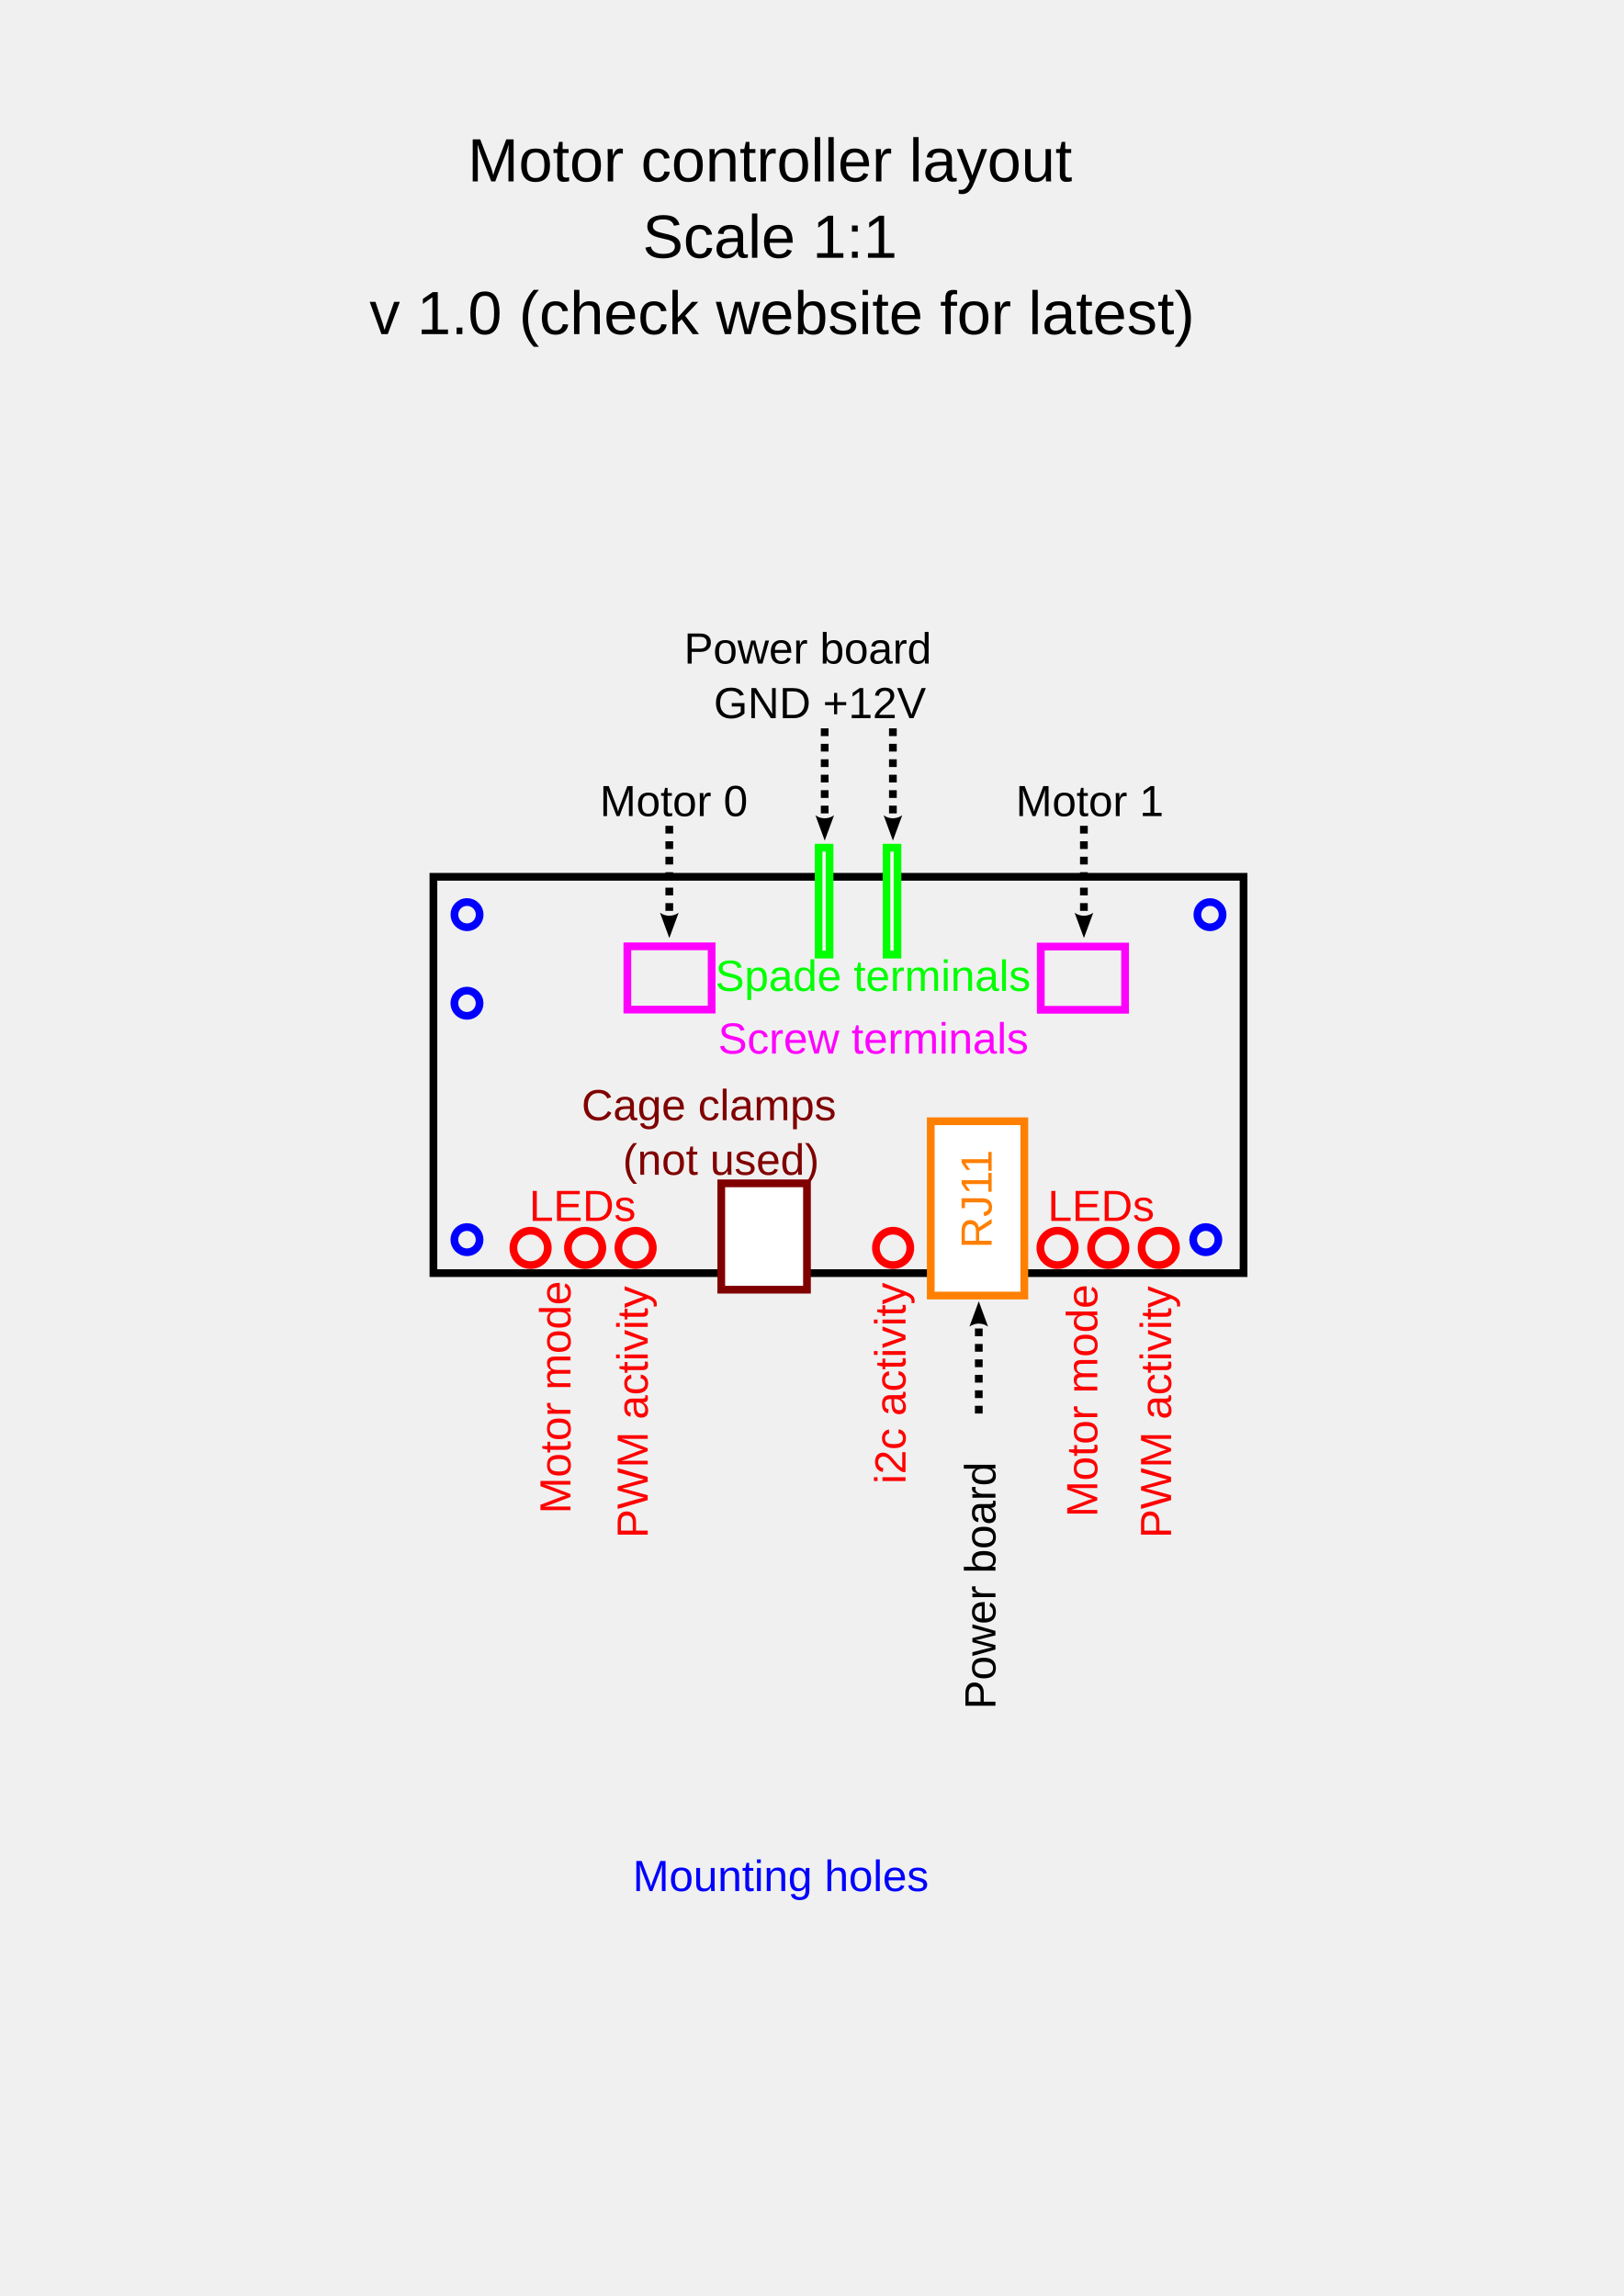
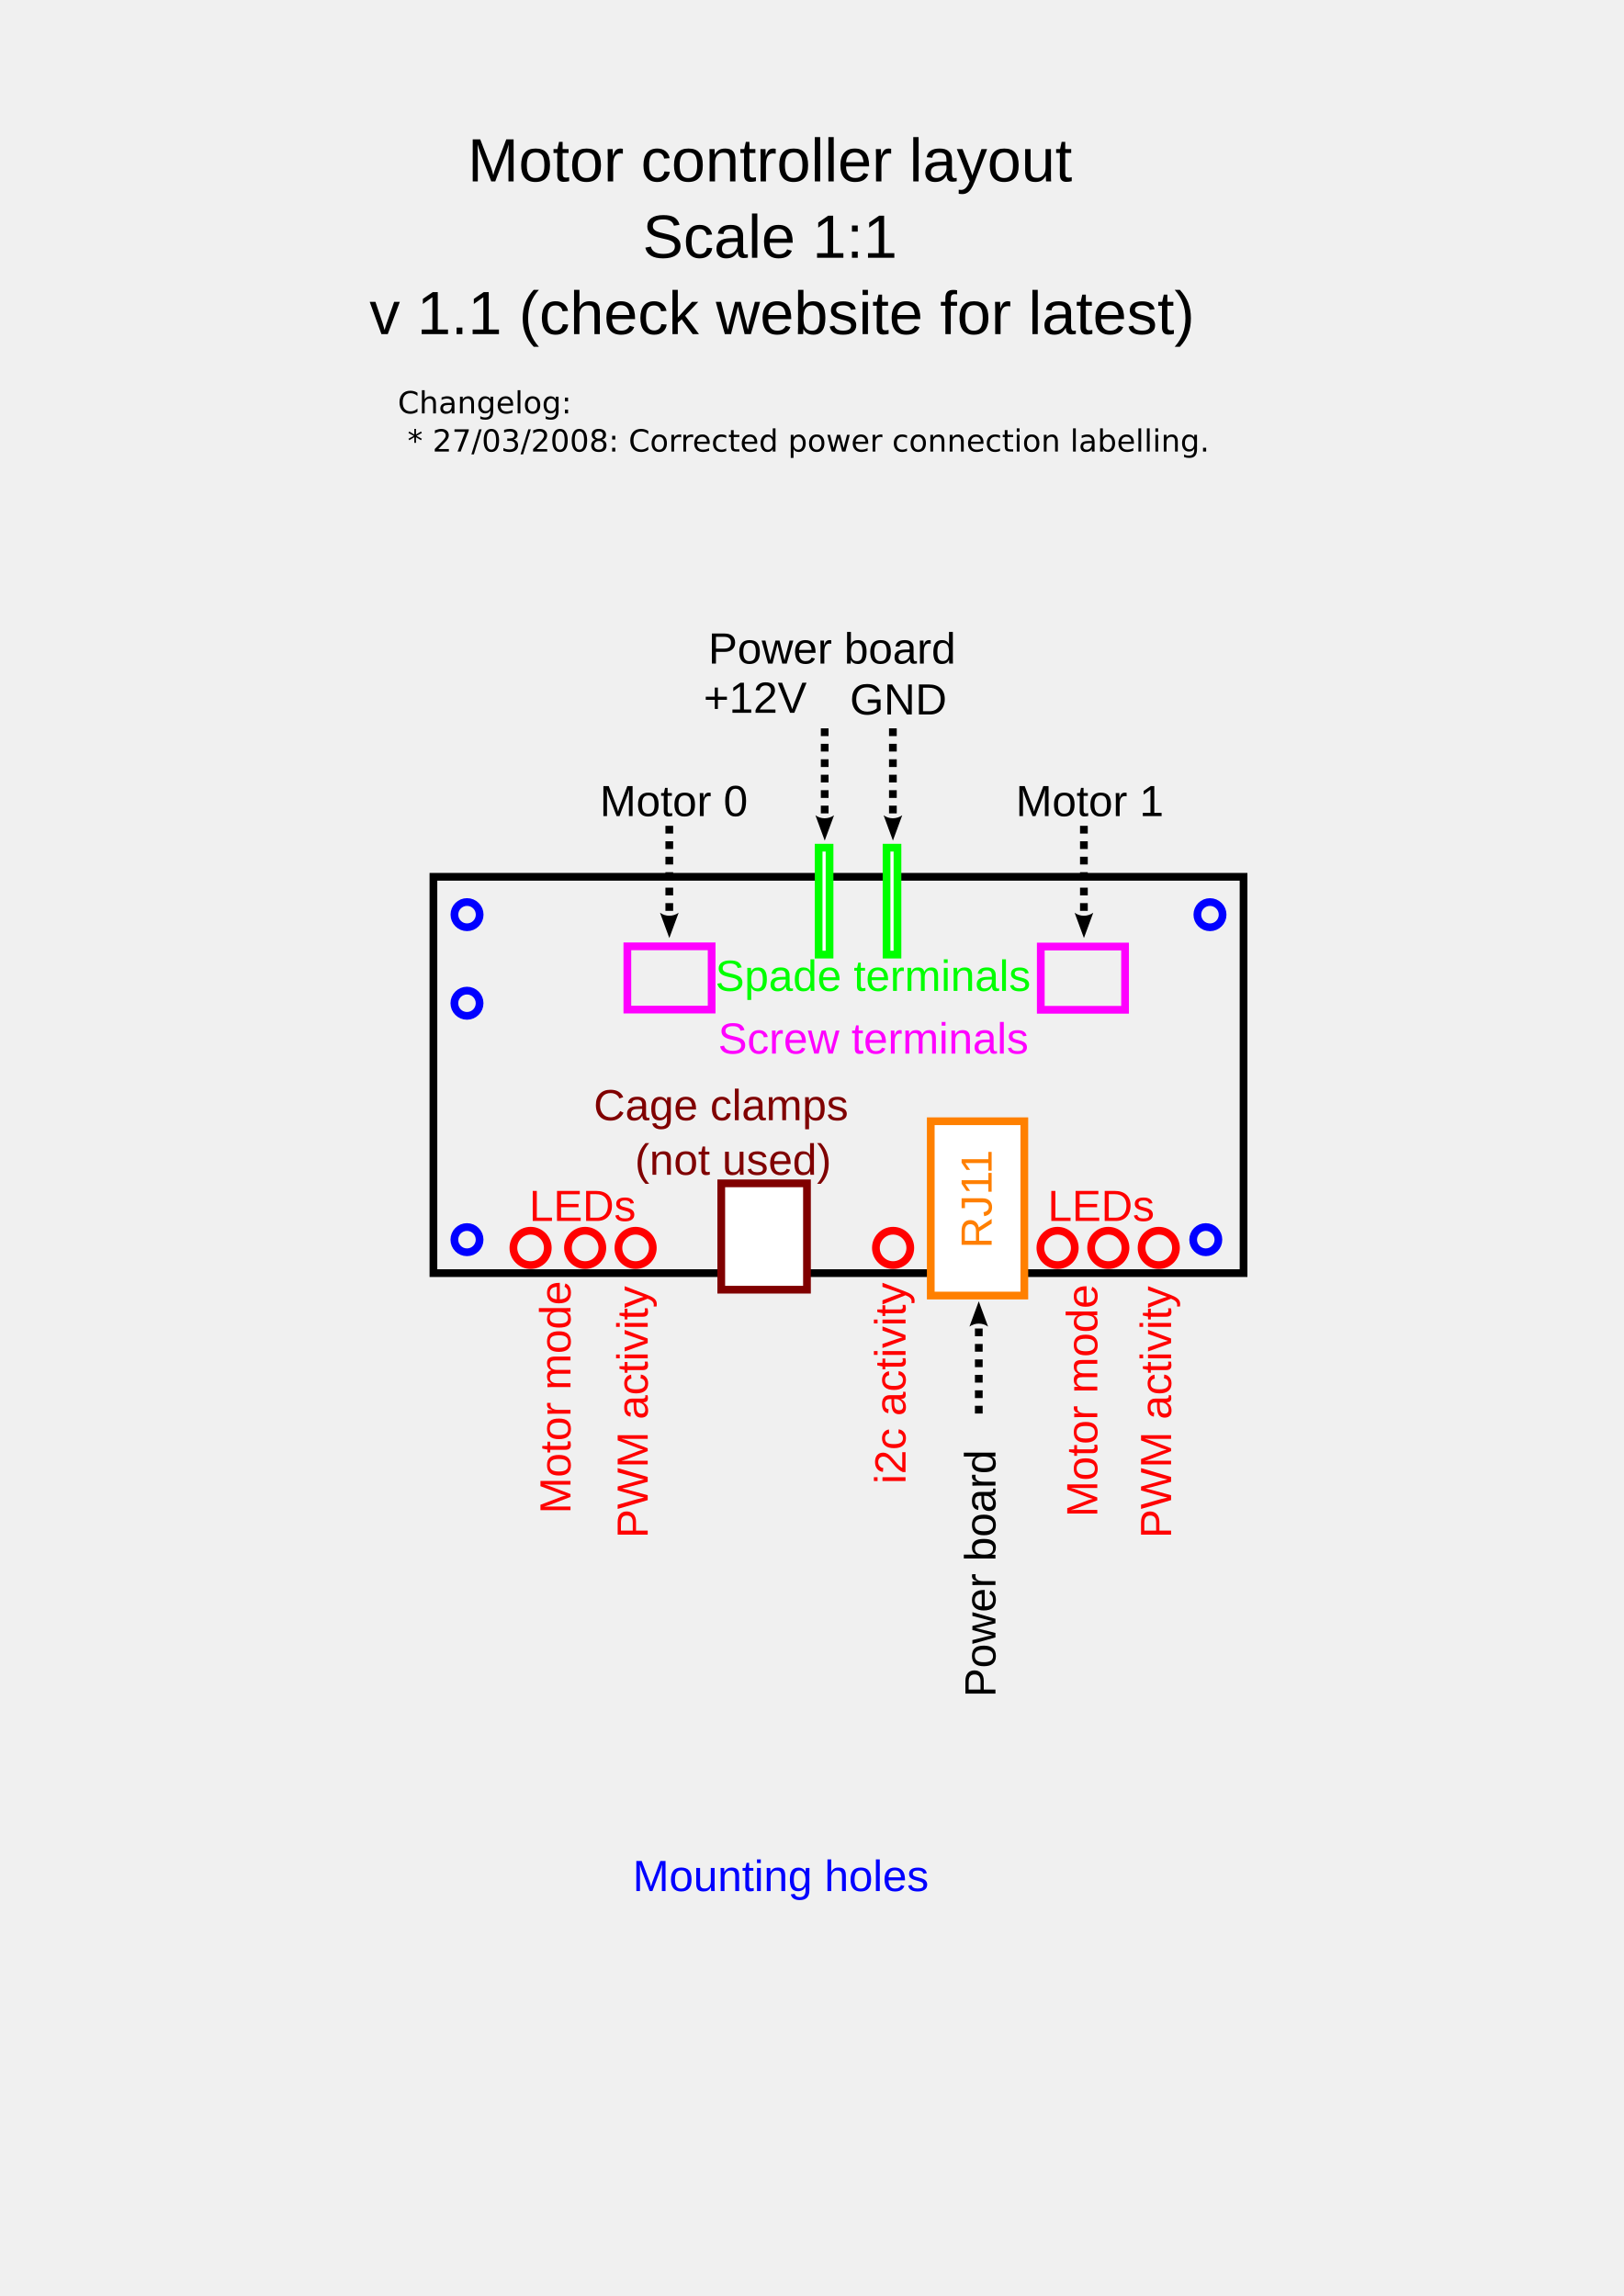
<svg xmlns="http://www.w3.org/2000/svg" width="744.094" height="1052.362" id="svg2" version="1.0">
  <defs id="defs4">
    <marker orient="auto" refY="0.0" refX="0.0" id="Arrow2Send" style="overflow:visible;">
      <path id="path8050" style="font-size:12.0;fill-rule:evenodd;stroke-width:0.625;stroke-linejoin:round;" d="M 8.719,4.034 L -2.207,0.016 L 8.719,-4.002 C 6.973,-1.63 6.983,1.616 8.719,4.034 z " transform="scale(0.3) rotate(180) translate(-2.3,0)" />
    </marker>
    <marker orient="auto" refY="0.0" refX="0.0" id="Arrow2Sstart" style="overflow:visible">
      <path id="path8047" style="font-size:12.0;fill-rule:evenodd;stroke-width:0.625;stroke-linejoin:round" d="M 8.719,4.034 L -2.207,0.016 L 8.719,-4.002 C 6.973,-1.63 6.983,1.616 8.719,4.034 z " transform="scale(0.3) translate(-2.3,0)" />
    </marker>
  </defs>
  <g id="layer1">
-     <g id="g14851" transform="translate(-229.8097,-430.2509)">
-       <rect transform="scale(-1,1)" y="832.129" x="-799.693" height="181.652" width="371.26" id="rect15136" style="fill:none;stroke:#000000;stroke-width:3.543;stroke-miterlimit:4;stroke-dasharray:none;stroke-opacity:1" />
-       <path transform="matrix(-1.047243,0,0,1.047243,798.6999,-79.08056)" d="M 19.269 886.678 A 5.524 5.524 0 1 1  8.22,886.678 A 5.524 5.524 0 1 1  19.269 886.678 z" id="path15138" style="fill:none;stroke:#0000ff;stroke-width:3.383;stroke-miterlimit:4;stroke-dasharray:none;stroke-opacity:1" />
-       <path transform="matrix(-1.047243,0,0,1.047243,796.7775,69.87587)" d="M 19.269 886.678 A 5.524 5.524 0 1 1  8.22,886.678 A 5.524 5.524 0 1 1  19.269 886.678 z" id="path15140" style="fill:none;stroke:#0000ff;stroke-width:3.383;stroke-miterlimit:4;stroke-dasharray:none;stroke-opacity:1" />
-       <path transform="matrix(-1.047243,0,0,1.047243,458.2059,69.87588)" d="M 19.269 886.678 A 5.524 5.524 0 1 1  8.22,886.678 A 5.524 5.524 0 1 1  19.269 886.678 z" id="path15142" style="fill:none;stroke:#0000ff;stroke-width:3.383;stroke-miterlimit:4;stroke-dasharray:none;stroke-opacity:1" />
-       <path transform="matrix(-1.047243,0,0,1.047243,458.2059,-38.48824)" d="M 19.269 886.678 A 5.524 5.524 0 1 1  8.22,886.678 A 5.524 5.524 0 1 1  19.269 886.678 z" id="path15144" style="fill:none;stroke:#0000ff;stroke-width:3.383;stroke-miterlimit:4;stroke-dasharray:none;stroke-opacity:1" />
-       <path transform="matrix(-1.047243,0,0,1.047243,458.2342,-79.09367)" d="M 19.269 886.678 A 5.524 5.524 0 1 1  8.22,886.678 A 5.524 5.524 0 1 1  19.269 886.678 z" id="path15146" style="fill:none;stroke:#0000ff;stroke-width:3.383;stroke-miterlimit:4;stroke-dasharray:none;stroke-opacity:1" />
-       <rect transform="scale(-1,1)" y="818.786" x="-641.09" height="49" width="5" id="rect15148" style="fill:#ffffff;fill-opacity:1;fill-rule:evenodd;stroke:#00ff00;stroke-width:3.543;stroke-miterlimit:4;stroke-dasharray:none;stroke-dashoffset:0;stroke-opacity:1" />
-       <rect transform="scale(-1,1)" style="fill:#ffffff;fill-opacity:1;fill-rule:evenodd;stroke:#00ff00;stroke-width:3.543;stroke-miterlimit:4;stroke-dasharray:none;stroke-dashoffset:0;stroke-opacity:1" id="rect15150" width="5" height="49" x="-609.965" y="818.786" />
-       <path transform="matrix(-0.9772442,0,0,0.9772442,798.6476,-14.52556)" d="M 46.75 1040.425 A 8.062 8.062 0 1 1  30.625,1040.425 A 8.062 8.062 0 1 1  46.75 1040.425 z" id="path15152" style="fill:none;fill-opacity:1;fill-rule:evenodd;stroke:#ff0000;stroke-width:3.626;stroke-miterlimit:4;stroke-dasharray:none;stroke-dashoffset:0;stroke-opacity:1" />
-       <path style="fill:none;fill-opacity:1;fill-rule:evenodd;stroke:#ff0000;stroke-width:3.626;stroke-miterlimit:4;stroke-dasharray:none;stroke-dashoffset:0;stroke-opacity:1" id="path15154" d="M 46.75 1040.425 A 8.062 8.062 0 1 1  30.625,1040.425 A 8.062 8.062 0 1 1  46.75 1040.425 z" transform="matrix(-0.9772442,0,0,0.9772442,775.5226,-14.52556)" />
-       <path transform="matrix(-0.9772442,0,0,0.9772442,752.2726,-14.52556)" d="M 46.75 1040.425 A 8.062 8.062 0 1 1  30.625,1040.425 A 8.062 8.062 0 1 1  46.75 1040.425 z" id="path15156" style="fill:none;fill-opacity:1;fill-rule:evenodd;stroke:#ff0000;stroke-width:3.626;stroke-miterlimit:4;stroke-dasharray:none;stroke-dashoffset:0;stroke-opacity:1" />
-       <path style="fill:none;fill-opacity:1;fill-rule:evenodd;stroke:#ff0000;stroke-width:3.626;stroke-miterlimit:4;stroke-dasharray:none;stroke-dashoffset:0;stroke-opacity:1" id="path15158" d="M 46.75 1040.425 A 8.062 8.062 0 1 1  30.625,1040.425 A 8.062 8.062 0 1 1  46.75 1040.425 z" transform="matrix(-0.9772442,0,0,0.9772442,676.8976,-14.52556)" />
-       <path transform="matrix(-0.9772442,0,0,0.9772442,558.8976,-14.52556)" d="M 46.75 1040.425 A 8.062 8.062 0 1 1  30.625,1040.425 A 8.062 8.062 0 1 1  46.75 1040.425 z" id="path15160" style="fill:none;fill-opacity:1;fill-rule:evenodd;stroke:#ff0000;stroke-width:3.626;stroke-miterlimit:4;stroke-dasharray:none;stroke-dashoffset:0;stroke-opacity:1" />
-       <path style="fill:none;fill-opacity:1;fill-rule:evenodd;stroke:#ff0000;stroke-width:3.626;stroke-miterlimit:4;stroke-dasharray:none;stroke-dashoffset:0;stroke-opacity:1" id="path15162" d="M 46.75 1040.425 A 8.062 8.062 0 1 1  30.625,1040.425 A 8.062 8.062 0 1 1  46.75 1040.425 z" transform="matrix(-0.9772442,0,0,0.9772442,535.7726,-14.52556)" />
-       <path transform="matrix(-0.9772442,0,0,0.9772442,510.7726,-14.52556)" d="M 46.75 1040.425 A 8.062 8.062 0 1 1  30.625,1040.425 A 8.062 8.062 0 1 1  46.75 1040.425 z" id="path15164" style="fill:none;fill-opacity:1;fill-rule:evenodd;stroke:#ff0000;stroke-width:3.626;stroke-miterlimit:4;stroke-dasharray:none;stroke-dashoffset:0;stroke-opacity:1" />
-       <rect transform="scale(-1,1)" y="972.63" x="-599.622" height="48.745" width="39.281" id="rect15166" style="fill:#ffffff;fill-opacity:1;fill-rule:evenodd;stroke:#800000;stroke-width:3.543;stroke-miterlimit:4;stroke-dasharray:none;stroke-dashoffset:0;stroke-opacity:1" />
-       <rect transform="scale(-1,1)" y="864.093" x="-745.393" height="28.991" width="38.626" id="rect15170" style="fill:none;fill-opacity:1;fill-rule:evenodd;stroke:#ff00ff;stroke-width:3.543;stroke-miterlimit:4;stroke-dasharray:none;stroke-dashoffset:0;stroke-opacity:1" />
-       <rect transform="scale(-1,1)" y="864.004" x="-555.933" height="28.991" width="38.626" id="rect15172" style="fill:none;fill-opacity:1;fill-rule:evenodd;stroke:#ff00ff;stroke-width:3.543;stroke-miterlimit:4;stroke-dasharray:none;stroke-dashoffset:0;stroke-opacity:1" />
-       <text id="text15174" y="913.16" x="558.891" style="font-size:20px;font-style:normal;font-variant:normal;font-weight:normal;font-stretch:normal;text-align:start;line-height:125%;writing-mode:lr-tb;text-anchor:start;fill:#ff00ff;fill-opacity:1;stroke:none;stroke-width:1px;stroke-linecap:butt;stroke-linejoin:miter;stroke-opacity:1;font-family:Arial" xml:space="preserve">
-         <tspan y="913.16" x="558.891" id="tspan15176">Screw terminals </tspan>
-       </text>
-       <text id="text15178" y="884.429" x="557.614" style="font-size:20px;font-style:normal;font-variant:normal;font-weight:normal;font-stretch:normal;text-align:start;line-height:125%;writing-mode:lr-tb;text-anchor:start;fill:#00ff00;fill-opacity:1;stroke:none;stroke-width:1px;stroke-linecap:butt;stroke-linejoin:miter;stroke-opacity:1;font-family:Arial" xml:space="preserve">
-         <tspan y="884.429" x="557.614" id="tspan15180">Spade terminals</tspan>
-       </text>
-       <text xml:space="preserve" style="font-size:20px;font-style:normal;font-variant:normal;font-weight:normal;font-stretch:normal;text-align:start;line-height:125%;writing-mode:lr-tb;text-anchor:start;fill:#ff0000;fill-opacity:1;stroke:none;stroke-width:1px;stroke-linecap:butt;stroke-linejoin:miter;stroke-opacity:1;font-family:Arial" x="472.309" y="989.869" id="text15182">
-         <tspan id="tspan15184" x="472.309" y="989.869">LEDs</tspan>
-       </text>
-       <text id="text15186" y="989.869" x="709.956" style="font-size:20px;font-style:normal;font-variant:normal;font-weight:normal;font-stretch:normal;text-align:start;line-height:125%;writing-mode:lr-tb;text-anchor:start;fill:#ff0000;fill-opacity:1;stroke:none;stroke-width:1px;stroke-linecap:butt;stroke-linejoin:miter;stroke-opacity:1;font-family:Arial" xml:space="preserve">
-         <tspan y="989.869" x="709.956" id="tspan15188">LEDs</tspan>
-       </text>
-       <path id="path15190" d="M 638.992,764.089 L 638.992,810.742" style="fill:none;fill-rule:evenodd;stroke:#000000;stroke-width:3.543;stroke-linecap:butt;stroke-linejoin:miter;marker-end:url(#Arrow2Send);stroke-miterlimit:4;stroke-dasharray:3.543, 3.543;stroke-dashoffset:0;stroke-opacity:1" />
-       <path style="fill:none;fill-rule:evenodd;stroke:#000000;stroke-width:3.543;stroke-linecap:butt;stroke-linejoin:miter;marker-end:url(#Arrow2Send);stroke-miterlimit:4;stroke-dasharray:3.543, 3.543;stroke-dashoffset:0;stroke-opacity:1" d="M 607.742,764.089 L 607.742,810.742" id="path15192" />
-       <path id="path15194" d="M 726.525,808.762 L 726.525,855.415" style="fill:none;fill-rule:evenodd;stroke:#000000;stroke-width:3.543;stroke-linecap:butt;stroke-linejoin:miter;marker-end:url(#Arrow2Send);stroke-miterlimit:4;stroke-dasharray:3.543, 3.543;stroke-dashoffset:0;stroke-opacity:1" />
-       <path style="fill:none;fill-rule:evenodd;stroke:#000000;stroke-width:3.543;stroke-linecap:butt;stroke-linejoin:miter;marker-end:url(#Arrow2Send);stroke-miterlimit:4;stroke-dasharray:3.543, 3.543;stroke-dashoffset:0;stroke-opacity:1" d="M 536.525,808.762 L 536.525,855.415" id="path15196" />
-       <rect transform="scale(-1,1)" y="944.167" x="-699.23" height="79.895" width="42.882" id="rect15200" style="fill:#ffffff;fill-opacity:1;fill-rule:evenodd;stroke:#ff8000;stroke-width:3.543;stroke-miterlimit:4;stroke-dasharray:none;stroke-dashoffset:0;stroke-opacity:1" />
-       <path style="fill:none;fill-rule:evenodd;stroke:#000000;stroke-width:3.543;stroke-linecap:butt;stroke-linejoin:miter;marker-end:url(#Arrow2Send);stroke-miterlimit:4;stroke-dasharray:3.543, 3.543;stroke-dashoffset:0;stroke-opacity:1" d="M 678.361,1078.135 L 678.361,1031.482" id="path15202" />
-       <text transform="matrix(0,-1,1,0,0,0)" id="text15204" y="684.249" x="-1002.444" style="font-size:20px;font-style:normal;font-variant:normal;font-weight:normal;font-stretch:normal;text-align:start;line-height:125%;writing-mode:lr-tb;text-anchor:start;fill:#ff7f00;fill-opacity:1;stroke:none;stroke-width:1px;stroke-linecap:butt;stroke-linejoin:miter;stroke-opacity:1;font-family:Arial" xml:space="preserve">
-         <tspan y="684.249" x="-1002.444" id="tspan15206">RJ11</tspan>
-       </text>
-       <text id="text15212" y="943.7" x="579.674" style="font-size:20px;font-style:normal;font-variant:normal;font-weight:normal;font-stretch:normal;text-align:center;line-height:125%;writing-mode:lr-tb;text-anchor:middle;fill:#800000;fill-opacity:1;stroke:none;stroke-width:1px;stroke-linecap:butt;stroke-linejoin:miter;stroke-opacity:1;font-family:Arial" xml:space="preserve">
-         <tspan y="943.7" x="579.674" id="tspan15214">Cage clamps</tspan>
-         <tspan id="tspan15392" y="968.7" x="579.674">(not used)</tspan>
-       </text>
-       <text id="text15220" y="734.393" x="625" style="font-size:20px;font-style:normal;font-variant:normal;font-weight:normal;font-stretch:normal;text-align:center;line-height:125%;writing-mode:lr-tb;text-anchor:middle;fill:#000000;fill-opacity:1;stroke:none;stroke-width:1px;stroke-linecap:butt;stroke-linejoin:miter;stroke-opacity:1;font-family:Arial" xml:space="preserve">
-         <tspan y="734.393" x="625" id="tspan15222">Power board</tspan>
-         <tspan id="tspan15230" y="759.393" x="625">GND +12V</tspan>
-       </text>
-       <text id="text15232" y="804.31" x="504.688" style="font-size:20px;font-style:normal;font-variant:normal;font-weight:normal;font-stretch:normal;text-align:start;line-height:125%;writing-mode:lr-tb;text-anchor:start;fill:#000000;fill-opacity:1;stroke:none;stroke-width:1px;stroke-linecap:butt;stroke-linejoin:miter;stroke-opacity:1;font-family:Arial" xml:space="preserve">
-         <tspan y="804.31" x="504.688" id="tspan15234">Motor 0</tspan>
-       </text>
-       <text id="text15236" y="804.315" x="695.312" style="font-size:20px;font-style:normal;font-variant:normal;font-weight:normal;font-stretch:normal;text-align:start;line-height:125%;writing-mode:lr-tb;text-anchor:start;fill:#000000;fill-opacity:1;stroke:none;stroke-width:1px;stroke-linecap:butt;stroke-linejoin:miter;stroke-opacity:1;font-family:Arial" xml:space="preserve">
-         <tspan y="804.315" x="695.312" id="tspan15238">Motor 1</tspan>
-       </text>
-       <text transform="matrix(0,-1,1,0,0,0)" id="text15240" y="685.991" x="-1137.553" style="font-size:20px;font-style:normal;font-variant:normal;font-weight:normal;font-stretch:normal;text-align:center;line-height:125%;writing-mode:lr-tb;text-anchor:middle;fill:#000000;fill-opacity:1;stroke:none;stroke-width:1px;stroke-linecap:butt;stroke-linejoin:miter;stroke-opacity:1;font-family:Arial" xml:space="preserve">
-         <tspan id="tspan15252" y="685.991" x="-1137.553">Power board</tspan>
-       </text>
-       <text transform="matrix(0,-1,1,0,0,0)" id="text15254" y="526.636" x="-1135.297" style="font-size:20px;font-style:normal;font-variant:normal;font-weight:normal;font-stretch:normal;text-align:start;line-height:125%;writing-mode:lr-tb;text-anchor:start;fill:#ff0000;fill-opacity:1;stroke:none;stroke-width:1px;stroke-linecap:butt;stroke-linejoin:miter;stroke-opacity:1;font-family:Arial" xml:space="preserve">
-         <tspan y="526.636" x="-1135.297" id="tspan15256">PWM activity</tspan>
-       </text>
-       <text xml:space="preserve" style="font-size:20px;font-style:normal;font-variant:normal;font-weight:normal;font-stretch:normal;text-align:start;line-height:125%;writing-mode:lr-tb;text-anchor:start;fill:#ff0000;fill-opacity:1;stroke:none;stroke-width:1px;stroke-linecap:butt;stroke-linejoin:miter;stroke-opacity:1;font-family:Arial" x="-1135.297" y="766.479" id="text15260" transform="matrix(0,-1,1,0,0,0)">
-         <tspan id="tspan15262" x="-1135.297" y="766.479">PWM activity</tspan>
-       </text>
-       <text transform="matrix(0,-1,1,0,0,0)" id="text15264" y="491.25" x="-1124.061" style="font-size:20px;font-style:normal;font-variant:normal;font-weight:normal;font-stretch:normal;text-align:start;line-height:125%;writing-mode:lr-tb;text-anchor:start;fill:#ff0000;fill-opacity:1;stroke:none;stroke-width:1px;stroke-linecap:butt;stroke-linejoin:miter;stroke-opacity:1;font-family:Arial" xml:space="preserve">
-         <tspan y="491.25" x="-1124.061" id="tspan15266">Motor mode</tspan>
-       </text>
-       <text xml:space="preserve" style="font-size:20px;font-style:normal;font-variant:normal;font-weight:normal;font-stretch:normal;text-align:start;line-height:125%;writing-mode:lr-tb;text-anchor:start;fill:#ff0000;fill-opacity:1;stroke:none;stroke-width:1px;stroke-linecap:butt;stroke-linejoin:miter;stroke-opacity:1;font-family:Arial" x="-1125.624" y="732.656" id="text15268" transform="matrix(0,-1,1,0,0,0)">
-         <tspan id="tspan15270" x="-1125.624" y="732.656">Motor mode</tspan>
-       </text>
-       <text transform="matrix(0,-1,1,0,0,0)" id="text15272" y="644.78" x="-1110.414" style="font-size:20px;font-style:normal;font-variant:normal;font-weight:normal;font-stretch:normal;text-align:start;line-height:125%;writing-mode:lr-tb;text-anchor:start;fill:#ff0000;fill-opacity:1;stroke:none;stroke-width:1px;stroke-linecap:butt;stroke-linejoin:miter;stroke-opacity:1;font-family:Arial" xml:space="preserve">
-         <tspan y="644.78" x="-1110.414" id="tspan15274">i2c activity</tspan>
-       </text>
-     </g>
+     <rect style="fill:none;stroke:#000000;stroke-width:3.543;stroke-miterlimit:4;stroke-dasharray:none;stroke-opacity:1" id="rect15136" width="371.26" height="181.652" x="-569.883" y="401.878" transform="scale(-1,1)" />
+     <path style="fill:none;stroke:#0000ff;stroke-width:3.383;stroke-miterlimit:4;stroke-dasharray:none;stroke-opacity:1" id="path15138" d="M 19.269 886.678 A 5.524 5.524 0 1 1  8.22,886.678 A 5.524 5.524 0 1 1  19.269 886.678 z" transform="matrix(-1.047243,0,0,1.047243,568.8902,-509.3315)" />
+     <path style="fill:none;stroke:#0000ff;stroke-width:3.383;stroke-miterlimit:4;stroke-dasharray:none;stroke-opacity:1" id="path15140" d="M 19.269 886.678 A 5.524 5.524 0 1 1  8.22,886.678 A 5.524 5.524 0 1 1  19.269 886.678 z" transform="matrix(-1.047243,0,0,1.047243,566.9678,-360.375)" />
+     <path style="fill:none;stroke:#0000ff;stroke-width:3.383;stroke-miterlimit:4;stroke-dasharray:none;stroke-opacity:1" id="path15142" d="M 19.269 886.678 A 5.524 5.524 0 1 1  8.22,886.678 A 5.524 5.524 0 1 1  19.269 886.678 z" transform="matrix(-1.047243,0,0,1.047243,228.3962,-360.375)" />
+     <path style="fill:none;stroke:#0000ff;stroke-width:3.383;stroke-miterlimit:4;stroke-dasharray:none;stroke-opacity:1" id="path15144" d="M 19.269 886.678 A 5.524 5.524 0 1 1  8.22,886.678 A 5.524 5.524 0 1 1  19.269 886.678 z" transform="matrix(-1.047243,0,0,1.047243,228.3962,-468.7392)" />
+     <path style="fill:none;stroke:#0000ff;stroke-width:3.383;stroke-miterlimit:4;stroke-dasharray:none;stroke-opacity:1" id="path15146" d="M 19.269 886.678 A 5.524 5.524 0 1 1  8.22,886.678 A 5.524 5.524 0 1 1  19.269 886.678 z" transform="matrix(-1.047243,0,0,1.047243,228.4245,-509.3446)" />
+     <rect style="fill:#ffffff;fill-opacity:1;fill-rule:evenodd;stroke:#00ff00;stroke-width:3.543;stroke-miterlimit:4;stroke-dasharray:none;stroke-dashoffset:0;stroke-opacity:1" id="rect15148" width="5" height="49" x="-411.281" y="388.535" transform="scale(-1,1)" />
+     <rect y="388.535" x="-380.156" height="49" width="5" id="rect15150" style="fill:#ffffff;fill-opacity:1;fill-rule:evenodd;stroke:#00ff00;stroke-width:3.543;stroke-miterlimit:4;stroke-dasharray:none;stroke-dashoffset:0;stroke-opacity:1" transform="scale(-1,1)" />
+     <path style="fill:none;fill-opacity:1;fill-rule:evenodd;stroke:#ff0000;stroke-width:3.626;stroke-miterlimit:4;stroke-dasharray:none;stroke-dashoffset:0;stroke-opacity:1" id="path15152" d="M 46.75 1040.425 A 8.062 8.062 0 1 1  30.625,1040.425 A 8.062 8.062 0 1 1  46.75 1040.425 z" transform="matrix(-0.9772442,0,0,0.9772442,568.8379,-444.7765)" />
+     <path transform="matrix(-0.9772442,0,0,0.9772442,545.7129,-444.7765)" d="M 46.75 1040.425 A 8.062 8.062 0 1 1  30.625,1040.425 A 8.062 8.062 0 1 1  46.75 1040.425 z" id="path15154" style="fill:none;fill-opacity:1;fill-rule:evenodd;stroke:#ff0000;stroke-width:3.626;stroke-miterlimit:4;stroke-dasharray:none;stroke-dashoffset:0;stroke-opacity:1" />
+     <path style="fill:none;fill-opacity:1;fill-rule:evenodd;stroke:#ff0000;stroke-width:3.626;stroke-miterlimit:4;stroke-dasharray:none;stroke-dashoffset:0;stroke-opacity:1" id="path15156" d="M 46.75 1040.425 A 8.062 8.062 0 1 1  30.625,1040.425 A 8.062 8.062 0 1 1  46.75 1040.425 z" transform="matrix(-0.9772442,0,0,0.9772442,522.4629,-444.7765)" />
+     <path transform="matrix(-0.9772442,0,0,0.9772442,447.0879,-444.7765)" d="M 46.75 1040.425 A 8.062 8.062 0 1 1  30.625,1040.425 A 8.062 8.062 0 1 1  46.75 1040.425 z" id="path15158" style="fill:none;fill-opacity:1;fill-rule:evenodd;stroke:#ff0000;stroke-width:3.626;stroke-miterlimit:4;stroke-dasharray:none;stroke-dashoffset:0;stroke-opacity:1" />
+     <path style="fill:none;fill-opacity:1;fill-rule:evenodd;stroke:#ff0000;stroke-width:3.626;stroke-miterlimit:4;stroke-dasharray:none;stroke-dashoffset:0;stroke-opacity:1" id="path15160" d="M 46.75 1040.425 A 8.062 8.062 0 1 1  30.625,1040.425 A 8.062 8.062 0 1 1  46.75 1040.425 z" transform="matrix(-0.9772442,0,0,0.9772442,329.0879,-444.7765)" />
+     <path transform="matrix(-0.9772442,0,0,0.9772442,305.9629,-444.7765)" d="M 46.75 1040.425 A 8.062 8.062 0 1 1  30.625,1040.425 A 8.062 8.062 0 1 1  46.75 1040.425 z" id="path15162" style="fill:none;fill-opacity:1;fill-rule:evenodd;stroke:#ff0000;stroke-width:3.626;stroke-miterlimit:4;stroke-dasharray:none;stroke-dashoffset:0;stroke-opacity:1" />
+     <path style="fill:none;fill-opacity:1;fill-rule:evenodd;stroke:#ff0000;stroke-width:3.626;stroke-miterlimit:4;stroke-dasharray:none;stroke-dashoffset:0;stroke-opacity:1" id="path15164" d="M 46.75 1040.425 A 8.062 8.062 0 1 1  30.625,1040.425 A 8.062 8.062 0 1 1  46.75 1040.425 z" transform="matrix(-0.9772442,0,0,0.9772442,280.9629,-444.7765)" />
+     <rect style="fill:#ffffff;fill-opacity:1;fill-rule:evenodd;stroke:#800000;stroke-width:3.543;stroke-miterlimit:4;stroke-dasharray:none;stroke-dashoffset:0;stroke-opacity:1" id="rect15166" width="39.281" height="48.745" x="-369.812" y="542.379" transform="scale(-1,1)" />
+     <rect style="fill:none;fill-opacity:1;fill-rule:evenodd;stroke:#ff00ff;stroke-width:3.543;stroke-miterlimit:4;stroke-dasharray:none;stroke-dashoffset:0;stroke-opacity:1" id="rect15170" width="38.626" height="28.991" x="-515.584" y="433.842" transform="scale(-1,1)" />
+     <rect style="fill:none;fill-opacity:1;fill-rule:evenodd;stroke:#ff00ff;stroke-width:3.543;stroke-miterlimit:4;stroke-dasharray:none;stroke-dashoffset:0;stroke-opacity:1" id="rect15172" width="38.626" height="28.991" x="-326.123" y="433.753" transform="scale(-1,1)" />
+     <text xml:space="preserve" style="font-size:20px;font-style:normal;font-variant:normal;font-weight:normal;font-stretch:normal;text-align:start;line-height:125%;writing-mode:lr-tb;text-anchor:start;fill:#ff00ff;fill-opacity:1;stroke:none;stroke-width:1px;stroke-linecap:butt;stroke-linejoin:miter;stroke-opacity:1;font-family:Arial" x="329.081" y="482.909" id="text15174">
+       <tspan id="tspan15176" x="329.081" y="482.909">Screw terminals </tspan>
+     </text>
+     <text xml:space="preserve" style="font-size:20px;font-style:normal;font-variant:normal;font-weight:normal;font-stretch:normal;text-align:start;line-height:125%;writing-mode:lr-tb;text-anchor:start;fill:#00ff00;fill-opacity:1;stroke:none;stroke-width:1px;stroke-linecap:butt;stroke-linejoin:miter;stroke-opacity:1;font-family:Arial" x="327.804" y="454.178" id="text15178">
+       <tspan id="tspan15180" x="327.804" y="454.178">Spade terminals</tspan>
+     </text>
+     <text id="text15182" y="559.619" x="242.499" style="font-size:20px;font-style:normal;font-variant:normal;font-weight:normal;font-stretch:normal;text-align:start;line-height:125%;writing-mode:lr-tb;text-anchor:start;fill:#ff0000;fill-opacity:1;stroke:none;stroke-width:1px;stroke-linecap:butt;stroke-linejoin:miter;stroke-opacity:1;font-family:Arial" xml:space="preserve">
+       <tspan y="559.619" x="242.499" id="tspan15184">LEDs</tspan>
+     </text>
+     <text xml:space="preserve" style="font-size:20px;font-style:normal;font-variant:normal;font-weight:normal;font-stretch:normal;text-align:start;line-height:125%;writing-mode:lr-tb;text-anchor:start;fill:#ff0000;fill-opacity:1;stroke:none;stroke-width:1px;stroke-linecap:butt;stroke-linejoin:miter;stroke-opacity:1;font-family:Arial" x="480.146" y="559.619" id="text15186">
+       <tspan id="tspan15188" x="480.146" y="559.619">LEDs</tspan>
+     </text>
+     <path style="fill:none;fill-rule:evenodd;stroke:#000000;stroke-width:3.543;stroke-linecap:butt;stroke-linejoin:miter;marker-end:url(#Arrow2Send);stroke-miterlimit:4;stroke-dasharray:3.543, 3.543;stroke-dashoffset:0;stroke-opacity:1" d="M 409.182,333.838 L 409.182,380.491" id="path15190" />
+     <path id="path15192" d="M 377.932,333.838 L 377.932,380.491" style="fill:none;fill-rule:evenodd;stroke:#000000;stroke-width:3.543;stroke-linecap:butt;stroke-linejoin:miter;marker-end:url(#Arrow2Send);stroke-miterlimit:4;stroke-dasharray:3.543, 3.543;stroke-dashoffset:0;stroke-opacity:1" />
+     <path style="fill:none;fill-rule:evenodd;stroke:#000000;stroke-width:3.543;stroke-linecap:butt;stroke-linejoin:miter;marker-end:url(#Arrow2Send);stroke-miterlimit:4;stroke-dasharray:3.543, 3.543;stroke-dashoffset:0;stroke-opacity:1" d="M 496.716,378.512 L 496.716,425.164" id="path15194" />
+     <path id="path15196" d="M 306.716,378.512 L 306.716,425.164" style="fill:none;fill-rule:evenodd;stroke:#000000;stroke-width:3.543;stroke-linecap:butt;stroke-linejoin:miter;marker-end:url(#Arrow2Send);stroke-miterlimit:4;stroke-dasharray:3.543, 3.543;stroke-dashoffset:0;stroke-opacity:1" />
+     <rect style="fill:#ffffff;fill-opacity:1;fill-rule:evenodd;stroke:#ff8000;stroke-width:3.543;stroke-miterlimit:4;stroke-dasharray:none;stroke-dashoffset:0;stroke-opacity:1" id="rect15200" width="42.882" height="79.895" x="-469.42" y="513.916" transform="scale(-1,1)" />
+     <path id="path15202" d="M 448.551,647.884 L 448.551,601.231" style="fill:none;fill-rule:evenodd;stroke:#000000;stroke-width:3.543;stroke-linecap:butt;stroke-linejoin:miter;marker-end:url(#Arrow2Send);stroke-miterlimit:4;stroke-dasharray:3.543, 3.543;stroke-dashoffset:0;stroke-opacity:1" />
+     <text xml:space="preserve" style="font-size:20px;font-style:normal;font-variant:normal;font-weight:normal;font-stretch:normal;text-align:start;line-height:125%;writing-mode:lr-tb;text-anchor:start;fill:#ff7f00;fill-opacity:1;stroke:none;stroke-width:1px;stroke-linecap:butt;stroke-linejoin:miter;stroke-opacity:1;font-family:Arial" x="-572.193" y="454.44" id="text15204" transform="matrix(0,-1,1,0,0,0)">
+       <tspan id="tspan15206" x="-572.193" y="454.44">RJ11</tspan>
+     </text>
+     <text xml:space="preserve" style="font-size:20px;font-style:normal;font-variant:normal;font-weight:normal;font-stretch:normal;text-align:center;line-height:125%;writing-mode:lr-tb;text-anchor:middle;fill:#800000;fill-opacity:1;stroke:none;stroke-width:1px;stroke-linecap:butt;stroke-linejoin:miter;stroke-opacity:1;font-family:Arial" x="349.864" y="513.449" id="text15212">
+       <tspan id="tspan15214" x="349.864" y="513.449">Cage clamps</tspan>
+       <tspan x="349.864" y="538.449" id="tspan15392">(not used)</tspan>
+     </text>
+     <text xml:space="preserve" style="font-size:20px;font-style:normal;font-variant:normal;font-weight:normal;font-stretch:normal;text-align:center;line-height:125%;writing-mode:lr-tb;text-anchor:middle;fill:#000000;fill-opacity:1;stroke:none;stroke-width:1px;stroke-linecap:butt;stroke-linejoin:miter;stroke-opacity:1;font-family:Arial" x="395.19" y="304.143" id="text15220">
+       <tspan x="395.19" y="304.143" id="tspan15230">Power board</tspan>
+     </text>
+     <text xml:space="preserve" style="font-size:20px;font-style:normal;font-variant:normal;font-weight:normal;font-stretch:normal;text-align:start;line-height:125%;writing-mode:lr-tb;text-anchor:start;fill:#000000;fill-opacity:1;stroke:none;stroke-width:1px;stroke-linecap:butt;stroke-linejoin:miter;stroke-opacity:1;font-family:Arial" x="274.878" y="374.06" id="text15232">
+       <tspan id="tspan15234" x="274.878" y="374.06">Motor 0</tspan>
+     </text>
+     <text xml:space="preserve" style="font-size:20px;font-style:normal;font-variant:normal;font-weight:normal;font-stretch:normal;text-align:start;line-height:125%;writing-mode:lr-tb;text-anchor:start;fill:#000000;fill-opacity:1;stroke:none;stroke-width:1px;stroke-linecap:butt;stroke-linejoin:miter;stroke-opacity:1;font-family:Arial" x="465.503" y="374.064" id="text15236">
+       <tspan id="tspan15238" x="465.503" y="374.064">Motor 1</tspan>
+     </text>
+     <text xml:space="preserve" style="font-size:20px;font-style:normal;font-variant:normal;font-weight:normal;font-stretch:normal;text-align:center;line-height:125%;writing-mode:lr-tb;text-anchor:middle;fill:#000000;fill-opacity:1;stroke:none;stroke-width:1px;stroke-linecap:butt;stroke-linejoin:miter;stroke-opacity:1;font-family:Arial" x="-707.302" y="456.182" id="text15240" transform="matrix(0,-1,1,0,0,0)">
+       <tspan x="-707.302" y="456.182" id="tspan15252">Power board</tspan>
+     </text>
+     <text xml:space="preserve" style="font-size:20px;font-style:normal;font-variant:normal;font-weight:normal;font-stretch:normal;text-align:start;line-height:125%;writing-mode:lr-tb;text-anchor:start;fill:#ff0000;fill-opacity:1;stroke:none;stroke-width:1px;stroke-linecap:butt;stroke-linejoin:miter;stroke-opacity:1;font-family:Arial" x="-705.046" y="296.826" id="text15254" transform="matrix(0,-1,1,0,0,0)">
+       <tspan id="tspan15256" x="-705.046" y="296.826">PWM activity</tspan>
+     </text>
+     <text transform="matrix(0,-1,1,0,0,0)" id="text15260" y="536.67" x="-705.046" style="font-size:20px;font-style:normal;font-variant:normal;font-weight:normal;font-stretch:normal;text-align:start;line-height:125%;writing-mode:lr-tb;text-anchor:start;fill:#ff0000;fill-opacity:1;stroke:none;stroke-width:1px;stroke-linecap:butt;stroke-linejoin:miter;stroke-opacity:1;font-family:Arial" xml:space="preserve">
+       <tspan y="536.67" x="-705.046" id="tspan15262">PWM activity</tspan>
+     </text>
+     <text xml:space="preserve" style="font-size:20px;font-style:normal;font-variant:normal;font-weight:normal;font-stretch:normal;text-align:start;line-height:125%;writing-mode:lr-tb;text-anchor:start;fill:#ff0000;fill-opacity:1;stroke:none;stroke-width:1px;stroke-linecap:butt;stroke-linejoin:miter;stroke-opacity:1;font-family:Arial" x="-693.81" y="261.44" id="text15264" transform="matrix(0,-1,1,0,0,0)">
+       <tspan id="tspan15266" x="-693.81" y="261.44">Motor mode</tspan>
+     </text>
+     <text transform="matrix(0,-1,1,0,0,0)" id="text15268" y="502.847" x="-695.373" style="font-size:20px;font-style:normal;font-variant:normal;font-weight:normal;font-stretch:normal;text-align:start;line-height:125%;writing-mode:lr-tb;text-anchor:start;fill:#ff0000;fill-opacity:1;stroke:none;stroke-width:1px;stroke-linecap:butt;stroke-linejoin:miter;stroke-opacity:1;font-family:Arial" xml:space="preserve">
+       <tspan y="502.847" x="-695.373" id="tspan15270">Motor mode</tspan>
+     </text>
+     <text xml:space="preserve" style="font-size:20px;font-style:normal;font-variant:normal;font-weight:normal;font-stretch:normal;text-align:start;line-height:125%;writing-mode:lr-tb;text-anchor:start;fill:#ff0000;fill-opacity:1;stroke:none;stroke-width:1px;stroke-linecap:butt;stroke-linejoin:miter;stroke-opacity:1;font-family:Arial" x="-680.163" y="414.971" id="text15272" transform="matrix(0,-1,1,0,0,0)">
+       <tspan id="tspan15274" x="-680.163" y="414.971">i2c activity</tspan>
+     </text>
    <text xml:space="preserve" style="font-size:20px;font-style:normal;font-variant:normal;font-weight:normal;font-stretch:normal;text-align:center;line-height:125%;writing-mode:lr-tb;text-anchor:middle;fill:#000000;fill-opacity:1;stroke:none;stroke-width:1px;stroke-linecap:butt;stroke-linejoin:miter;stroke-opacity:1;font-family:Arial" x="372.291" y="83.139" id="text14909">
      <tspan id="tspan14911" x="372.291" y="83.139" style="font-size:28px">Motor controller layout</tspan>
      <tspan x="372.291" y="118.139" id="tspan14913" style="font-size:28px">Scale 1:1</tspan>
-       <tspan x="372.291" y="153.139" id="tspan14915" style="font-size:28px">v 1.0 (check website for latest)</tspan>
+       <tspan x="372.291" y="153.139" id="tspan14915" style="font-size:28px">v 1.1 (check website for latest)</tspan>
    </text>
    <text xml:space="preserve" style="font-size:20px;font-style:normal;font-variant:normal;font-weight:normal;font-stretch:normal;text-align:center;line-height:125%;writing-mode:lr-tb;text-anchor:middle;fill:#0000ff;fill-opacity:1;stroke:none;stroke-width:1px;stroke-linecap:butt;stroke-linejoin:miter;stroke-opacity:1;font-family:Arial" x="371.691" y="866.747" id="text14917">
      <tspan id="tspan14919" x="371.691" y="866.747">Mounting holes</tspan>
    </text>
+     <text xml:space="preserve" style="font-size:20px;font-style:normal;font-variant:normal;font-weight:normal;font-stretch:normal;text-align:center;line-height:125%;writing-mode:lr-tb;text-anchor:middle;fill:#000000;fill-opacity:1;stroke:none;stroke-width:1px;stroke-linecap:butt;stroke-linejoin:miter;stroke-opacity:1;font-family:Arial" x="425.591" y="327.479" id="text2280">
+       <tspan x="425.591" y="327.479" id="tspan2284">GND</tspan>
+     </text>
+     <text xml:space="preserve" style="font-size:20px;font-style:normal;font-variant:normal;font-weight:normal;font-stretch:normal;text-align:center;line-height:125%;writing-mode:lr-tb;text-anchor:middle;fill:#000000;fill-opacity:1;stroke:none;stroke-width:1px;stroke-linecap:butt;stroke-linejoin:miter;stroke-opacity:1;font-family:Arial" x="359.966" y="326.698" id="text2286">
+       <tspan x="359.966" y="326.698" id="tspan2290">+12V</tspan>
+     </text>
+     <text xml:space="preserve" style="font-size:14px;font-style:normal;font-weight:normal;fill:#000000;fill-opacity:1;stroke:none;stroke-width:1px;stroke-linecap:butt;stroke-linejoin:miter;stroke-opacity:1;font-family:Bitstream Vera Sans" x="182.301" y="189.471" id="text2298">
+       <tspan id="tspan2300" x="182.301" y="189.471">Changelog:</tspan>
+       <tspan x="182.301" y="206.971" id="tspan2302"> * 27/03/2008: Corrected power connection labelling.</tspan>
+     </text>
  </g>
</svg>
